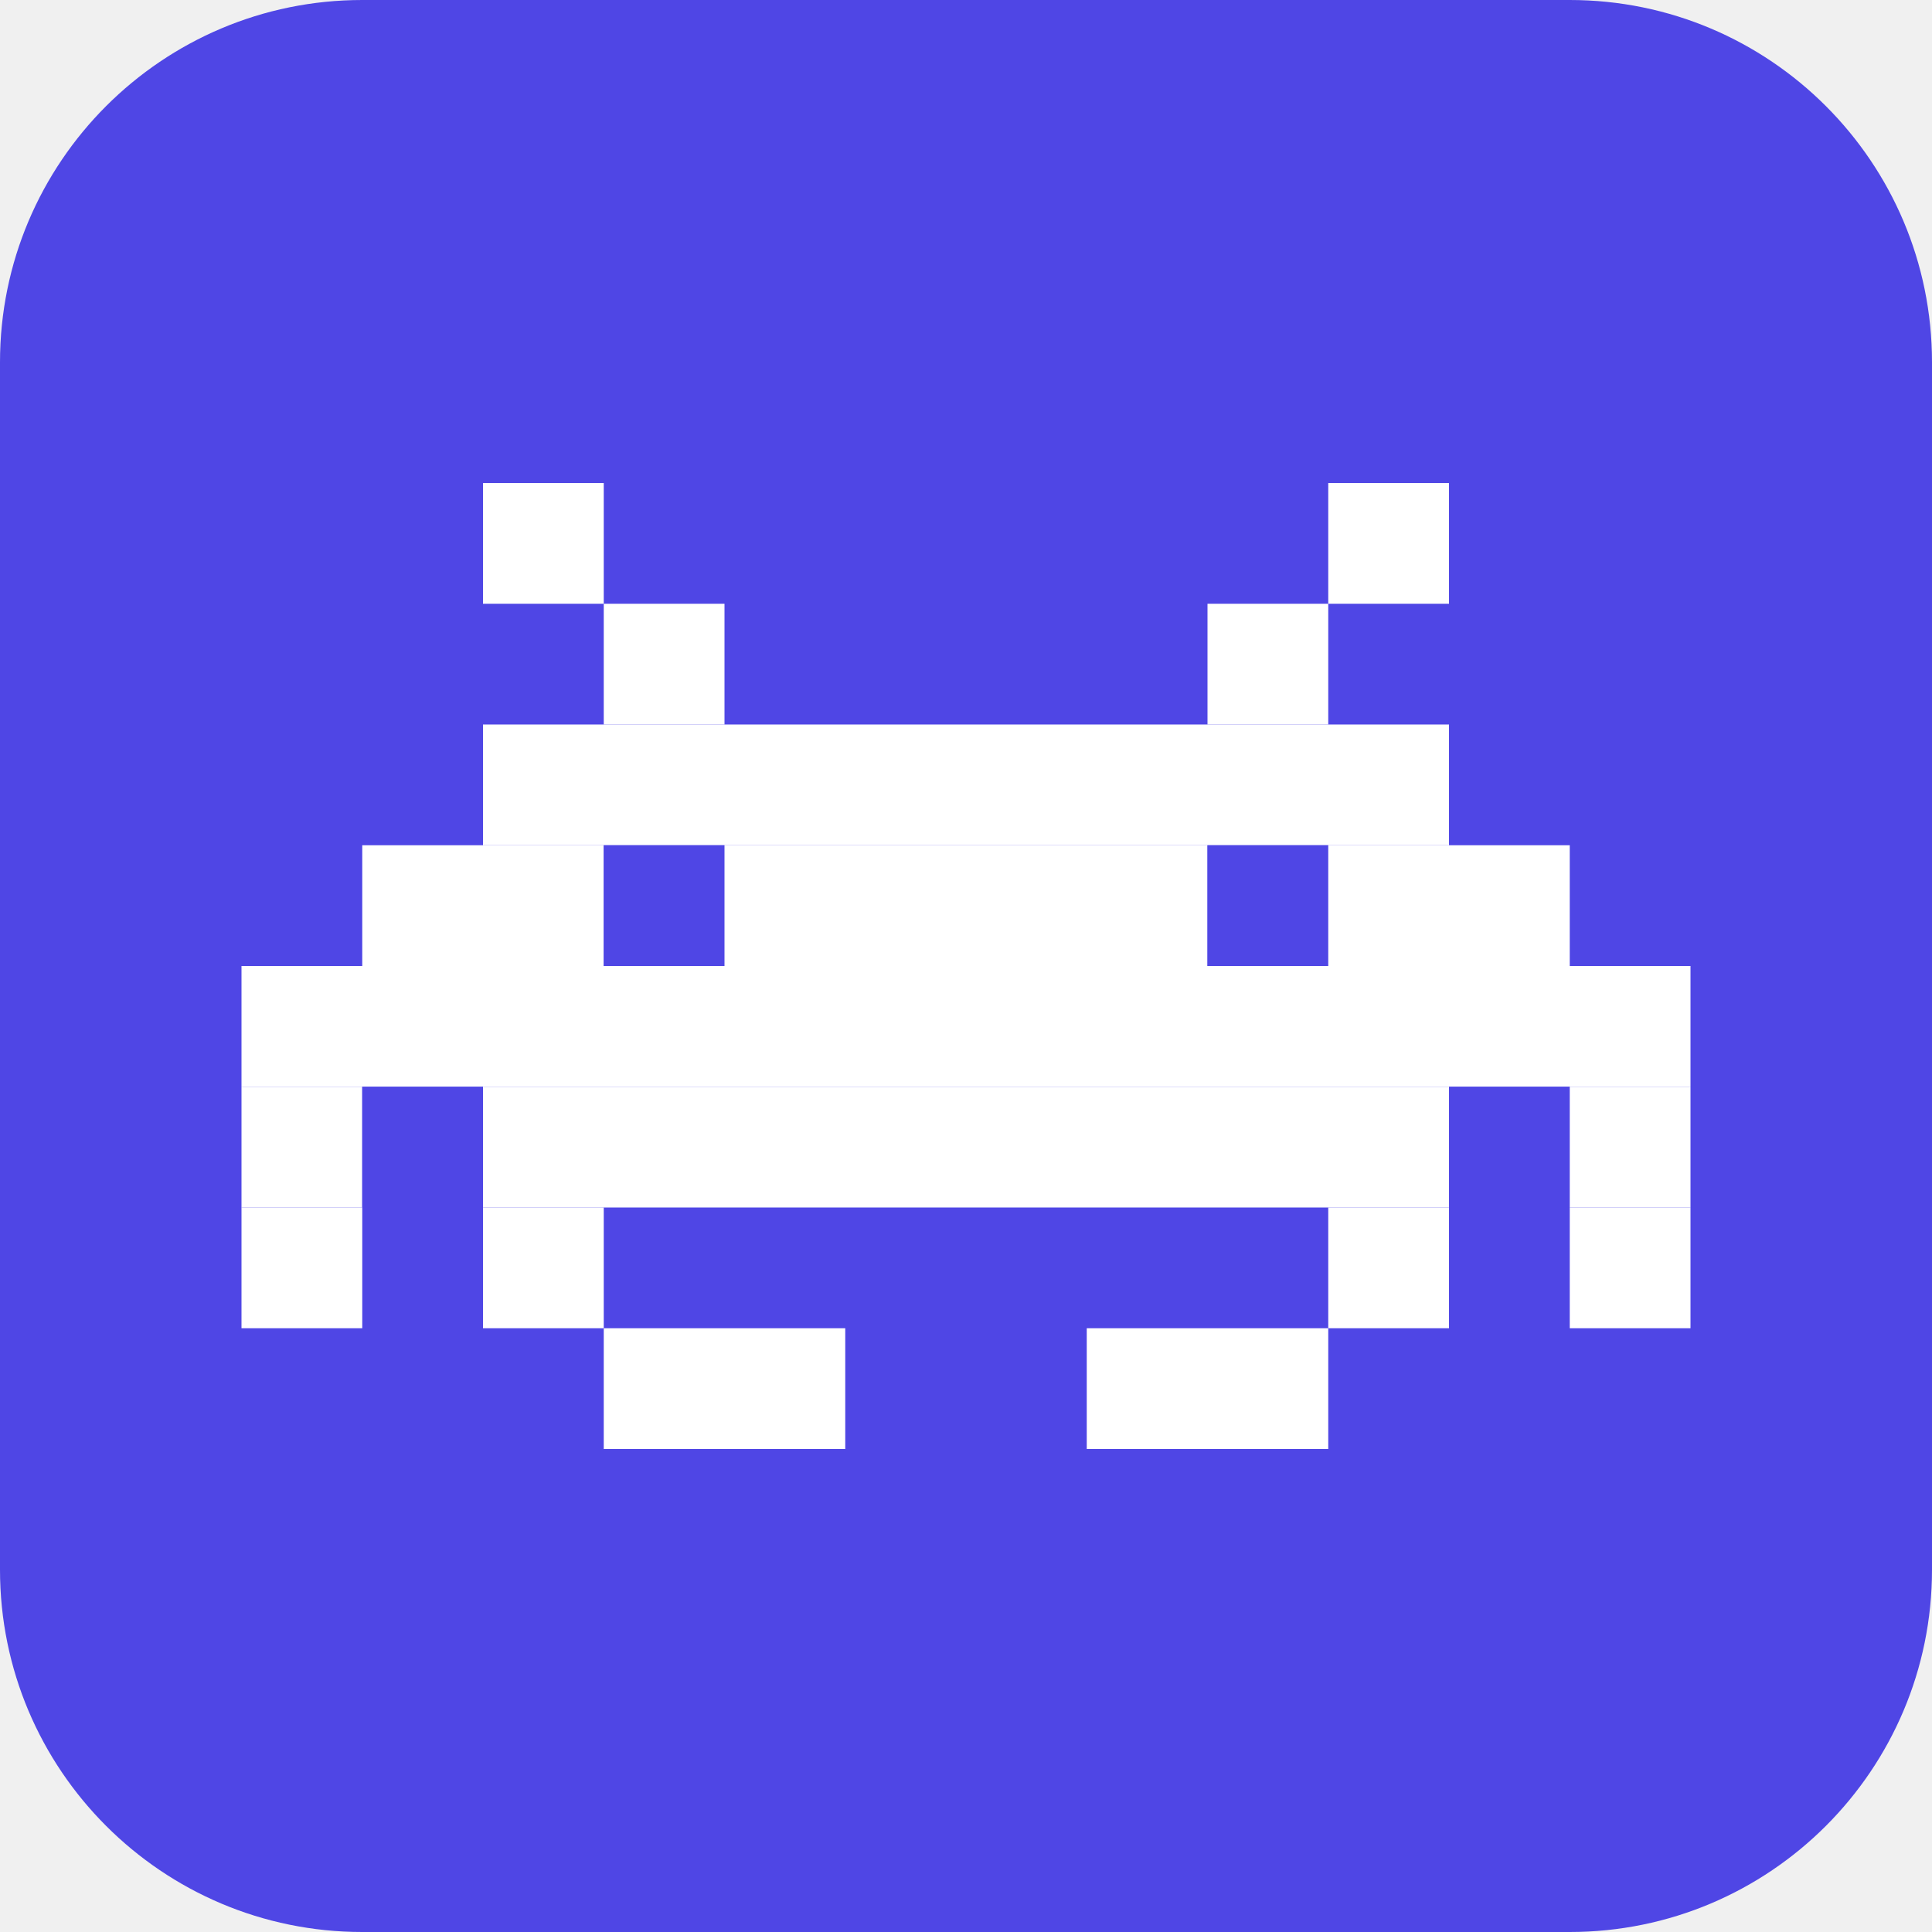
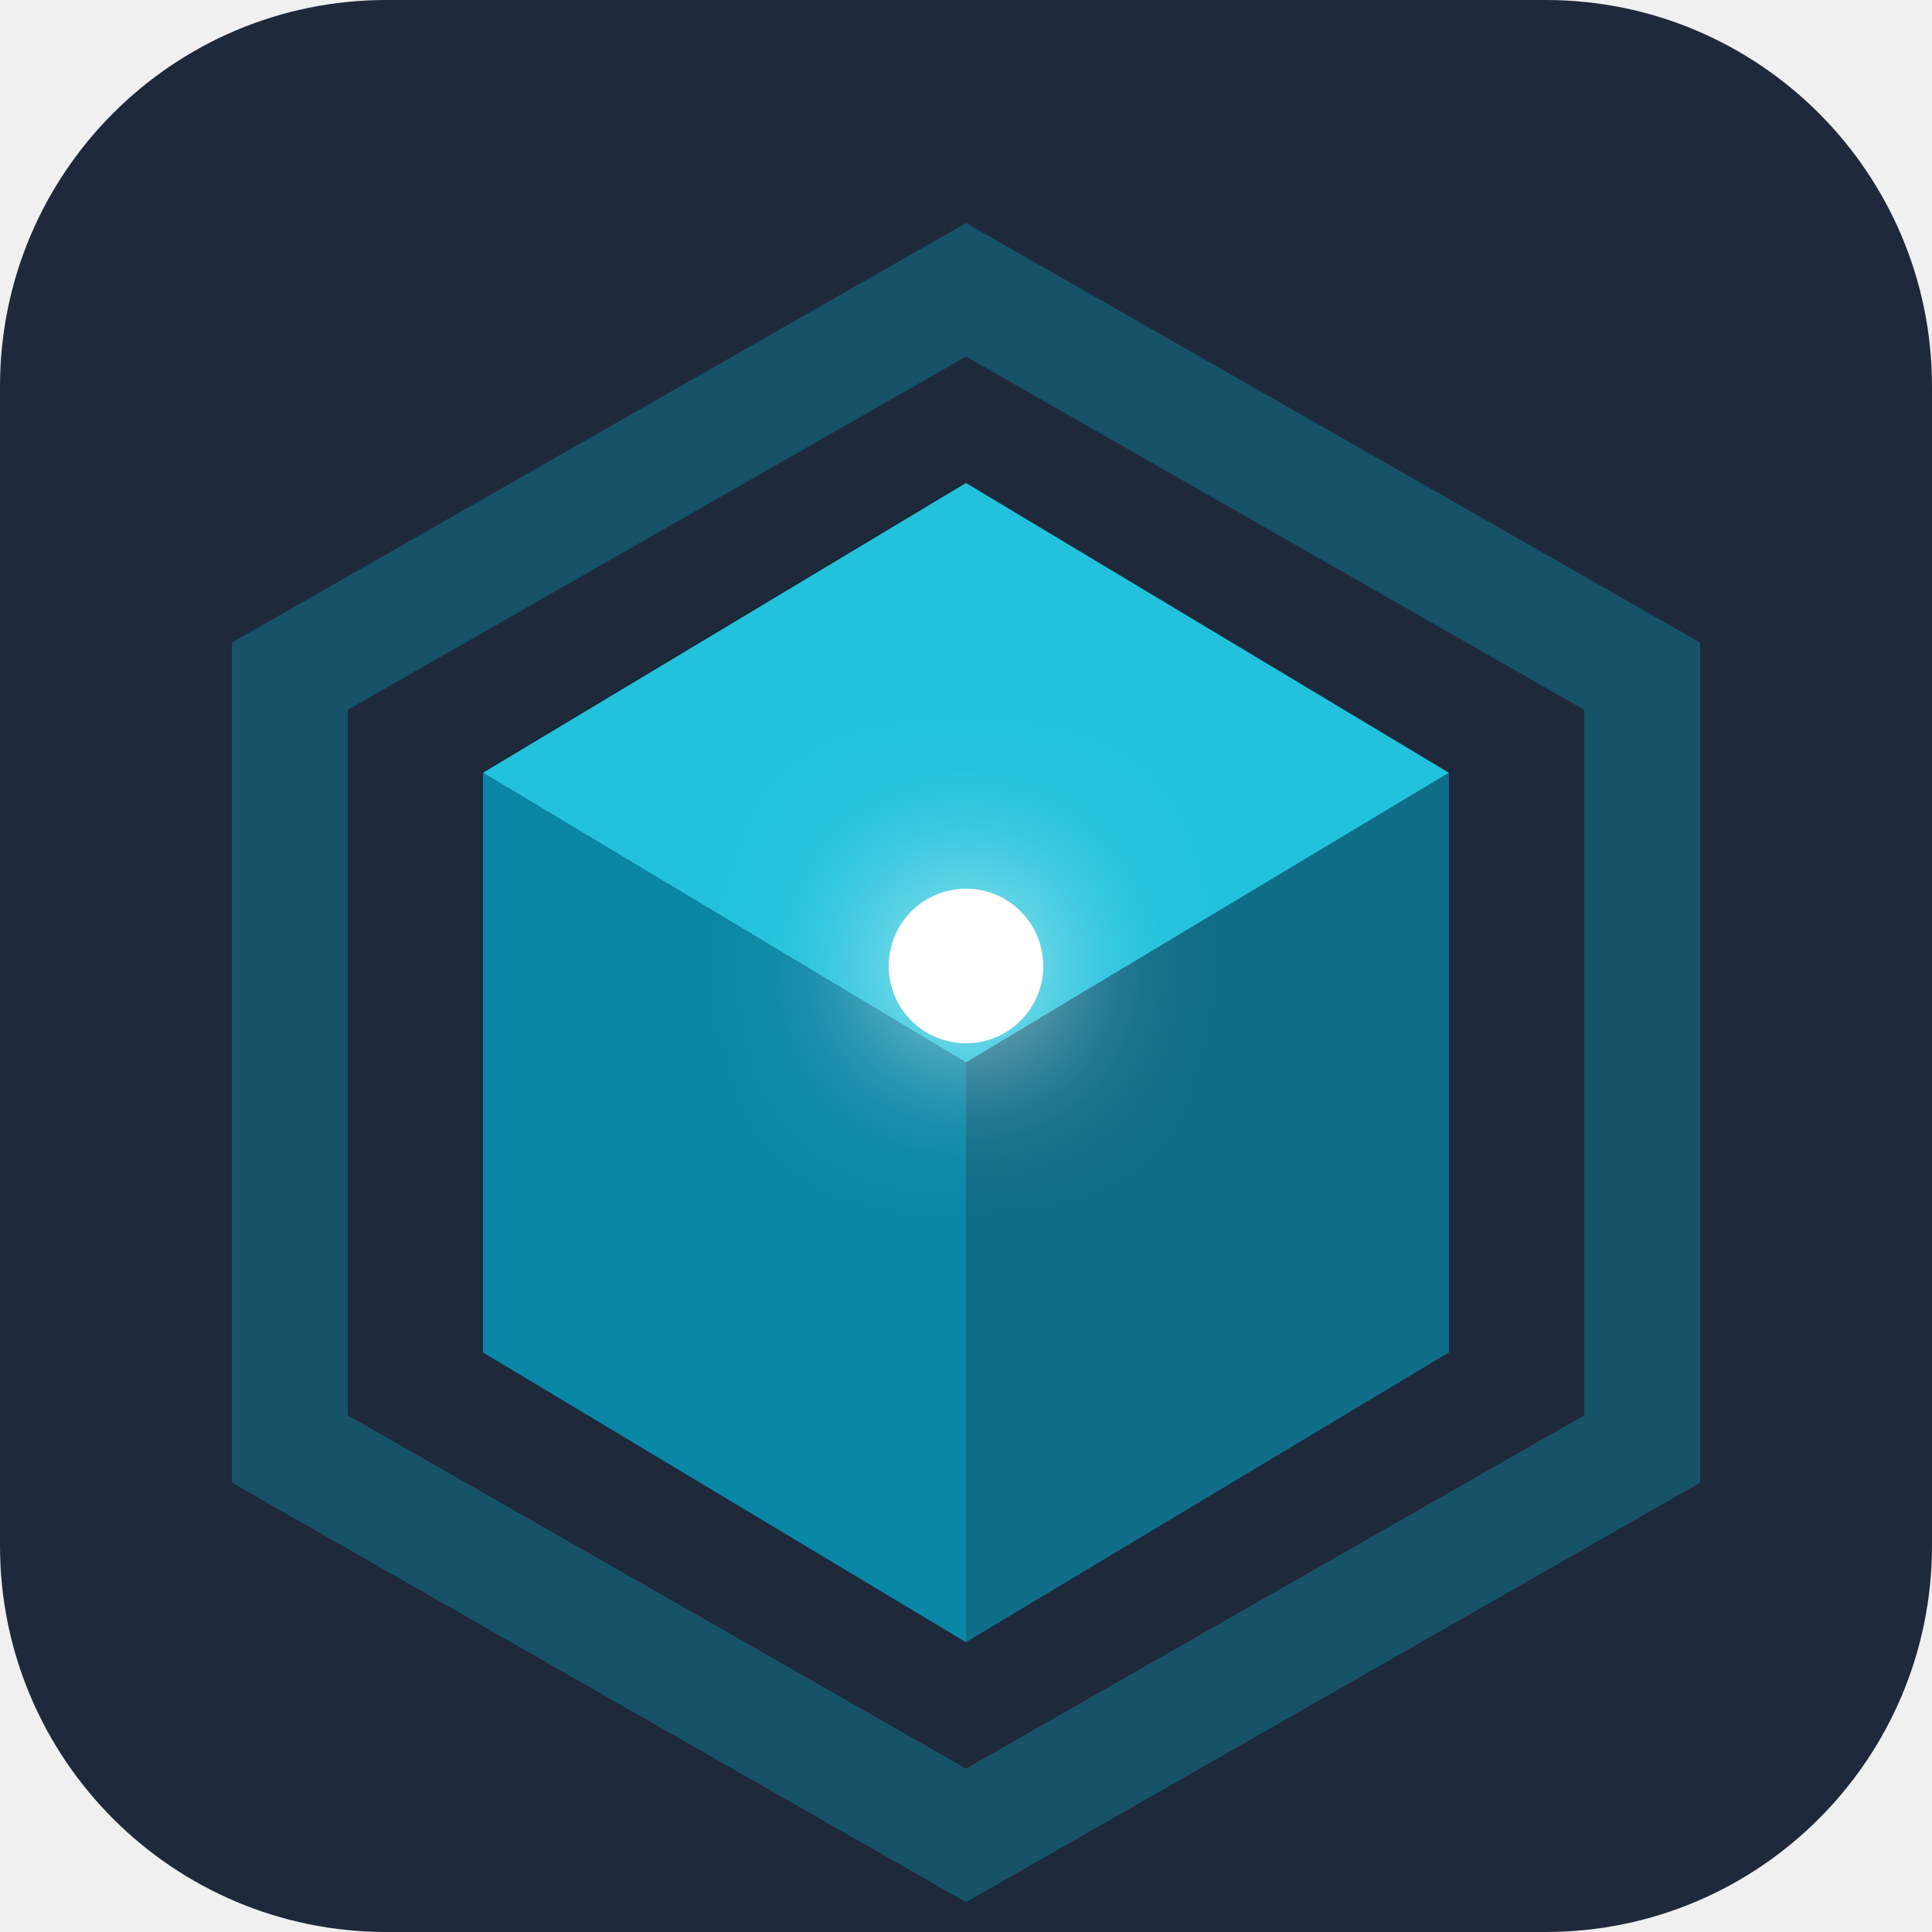
- <svg xmlns="http://www.w3.org/2000/svg" viewBox="0 0 16 16" width="32" height="32">
-   <rect width="16" height="16" rx="3" fill="#4f46e5" />
-   <g fill="white">
-     <rect x="4" y="4" width="1" height="1" />
-     <rect x="11" y="4" width="1" height="1" />
-     <rect x="5" y="5" width="1" height="1" />
-     <rect x="10" y="5" width="1" height="1" />
-     <rect x="4" y="6" width="8" height="1" />
-     <rect x="3" y="7" width="2" height="1" />
-     <rect x="5" y="7" width="1" height="1" fill="#4f46e5" />
-     <rect x="6" y="7" width="4" height="1" />
-     <rect x="10" y="7" width="1" height="1" fill="#4f46e5" />
-     <rect x="11" y="7" width="2" height="1" />
-     <rect x="2" y="8" width="12" height="1" />
-     <rect x="2" y="9" width="1" height="1" />
-     <rect x="3" y="9" width="1" height="1" fill="#4f46e5" />
-     <rect x="4" y="9" width="8" height="1" />
-     <rect x="12" y="9" width="1" height="1" fill="#4f46e5" />
-     <rect x="13" y="9" width="1" height="1" />
-     <rect x="2" y="10" width="1" height="1" />
-     <rect x="4" y="10" width="1" height="1" />
-     <rect x="11" y="10" width="1" height="1" />
-     <rect x="13" y="10" width="1" height="1" />
-     <rect x="5" y="11" width="2" height="1" />
-     <rect x="9" y="11" width="2" height="1" />
+ <svg xmlns="http://www.w3.org/2000/svg" viewBox="0 0 100 100">
+   <rect width="100" height="100" rx="20" fill="#1e293b" />
+   <polygon points="50,15 85,35 85,75 50,95 15,75 15,35" fill="none" stroke="#06b6d4" stroke-width="6" opacity="0.3" />
+   <g transform="translate(50,55)">
+     <path d="M0,-30 L25,-15 L0,0 L-25,-15 Z" fill="#22d3ee" opacity="0.9" />
+     <path d="M-25,-15 L0,0 L0,30 L-25,15 Z" fill="#0891b2" opacity="0.9" />
+     <path d="M0,0 L25,-15 L25,15 L0,30 Z" fill="#0e7490" opacity="0.9" />
+     <circle cx="0" cy="-5" r="4" fill="#ffffff" filter="drop-shadow(0 0 4px #fff)" />
  </g>
</svg>
